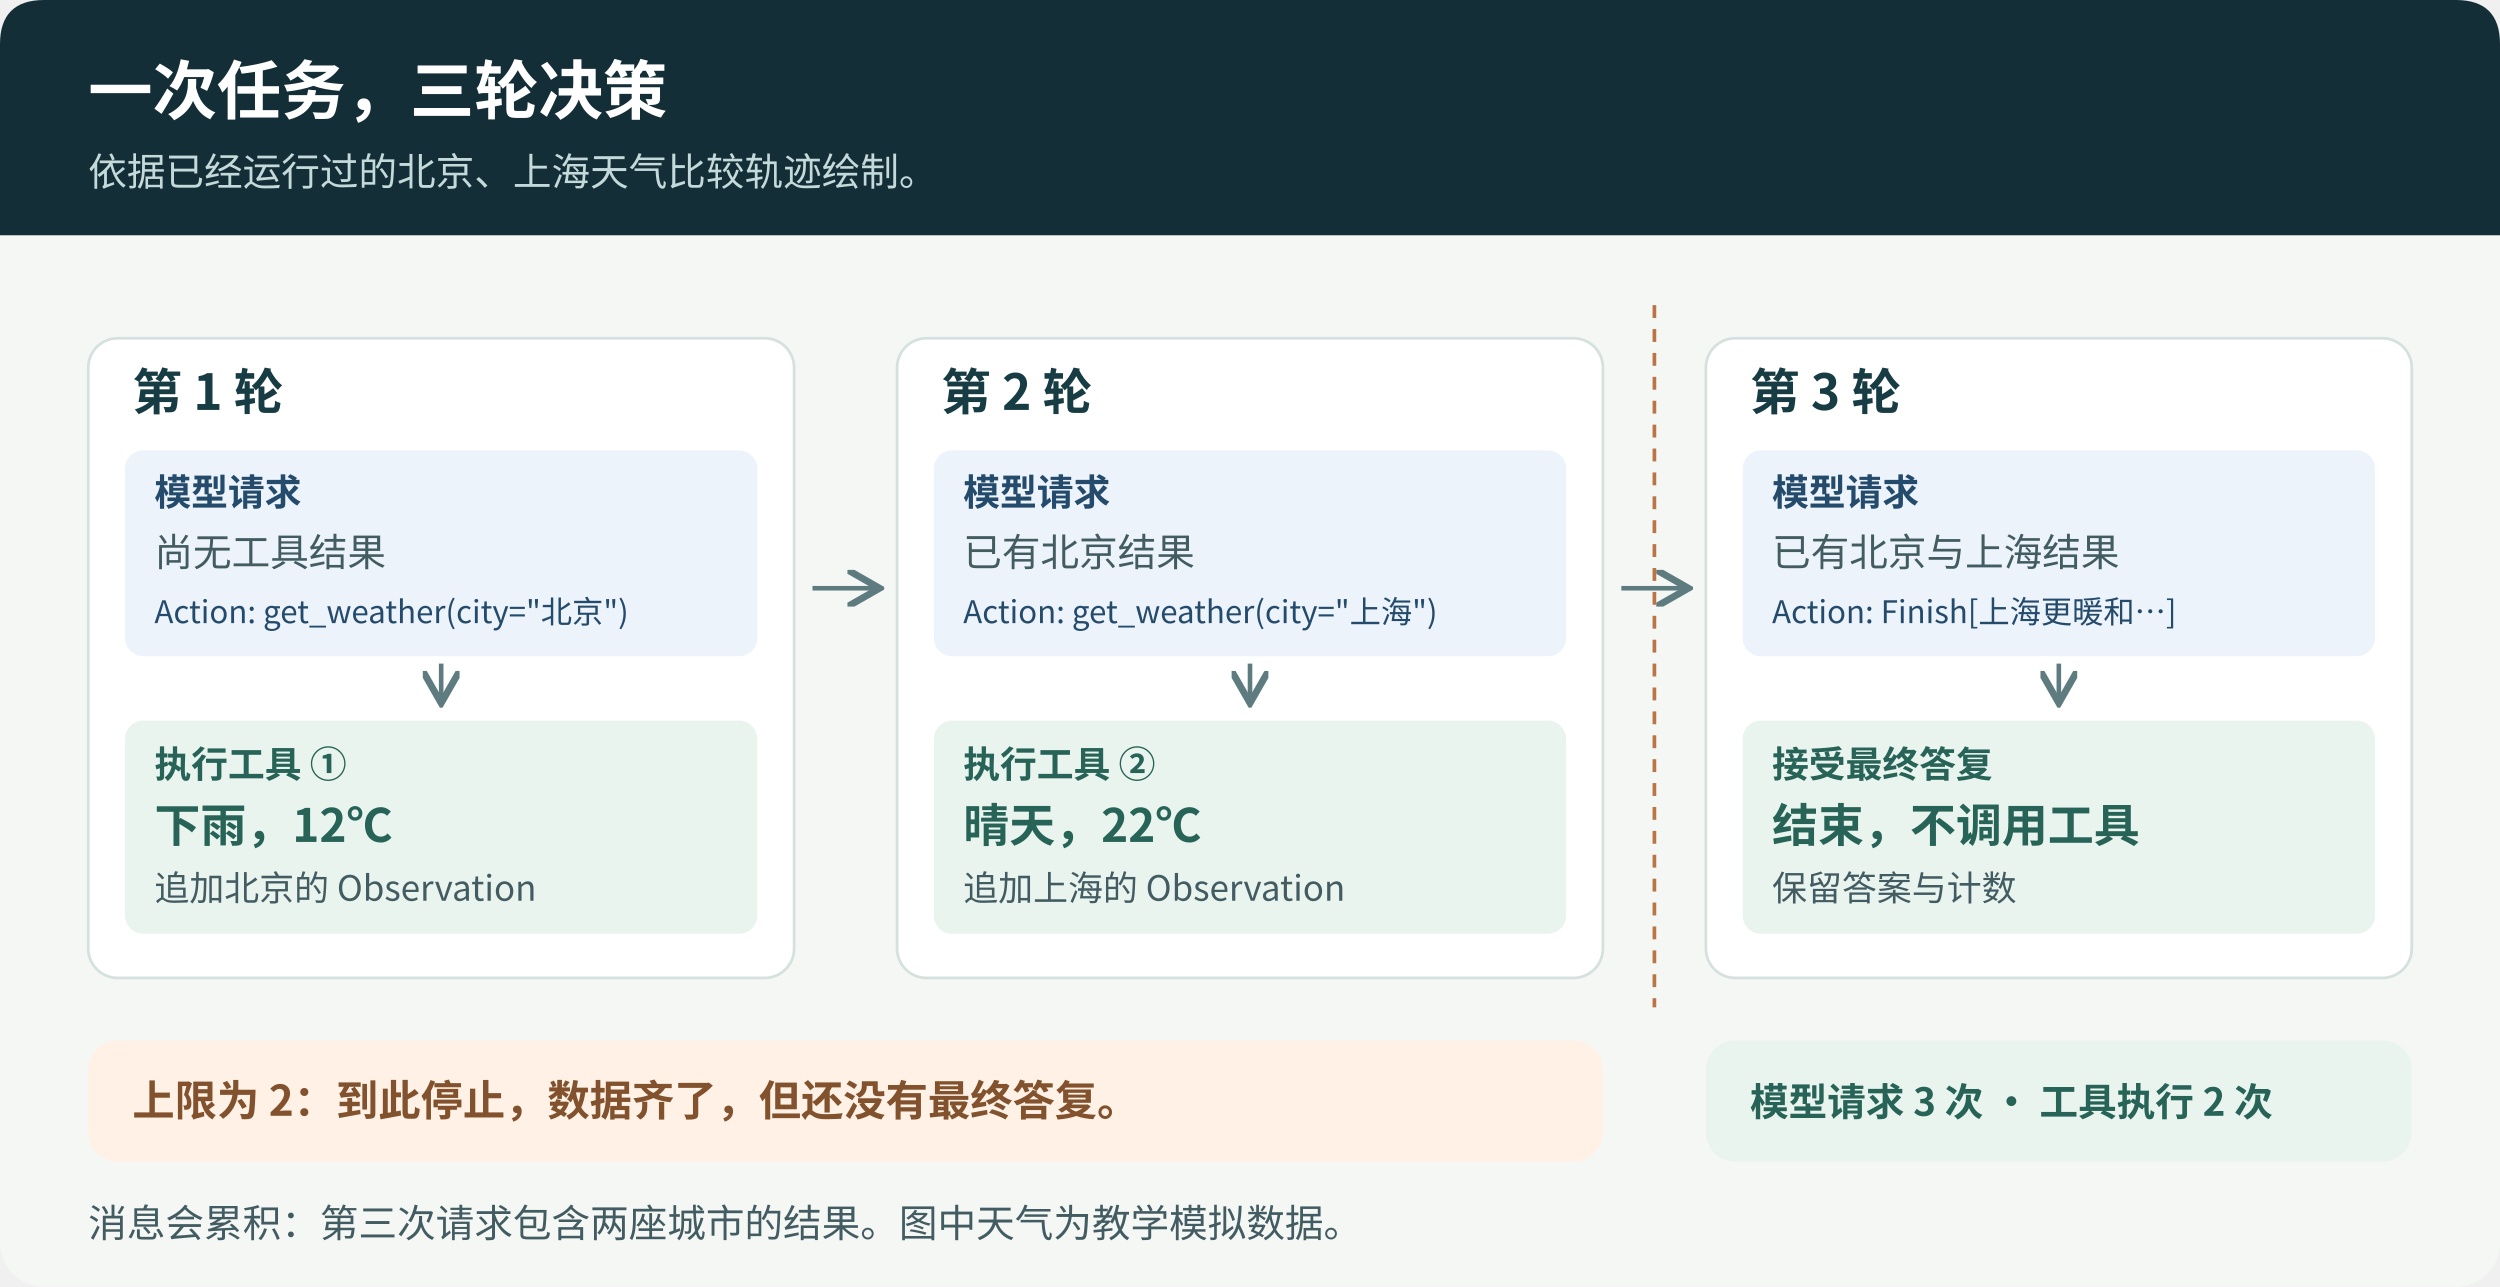
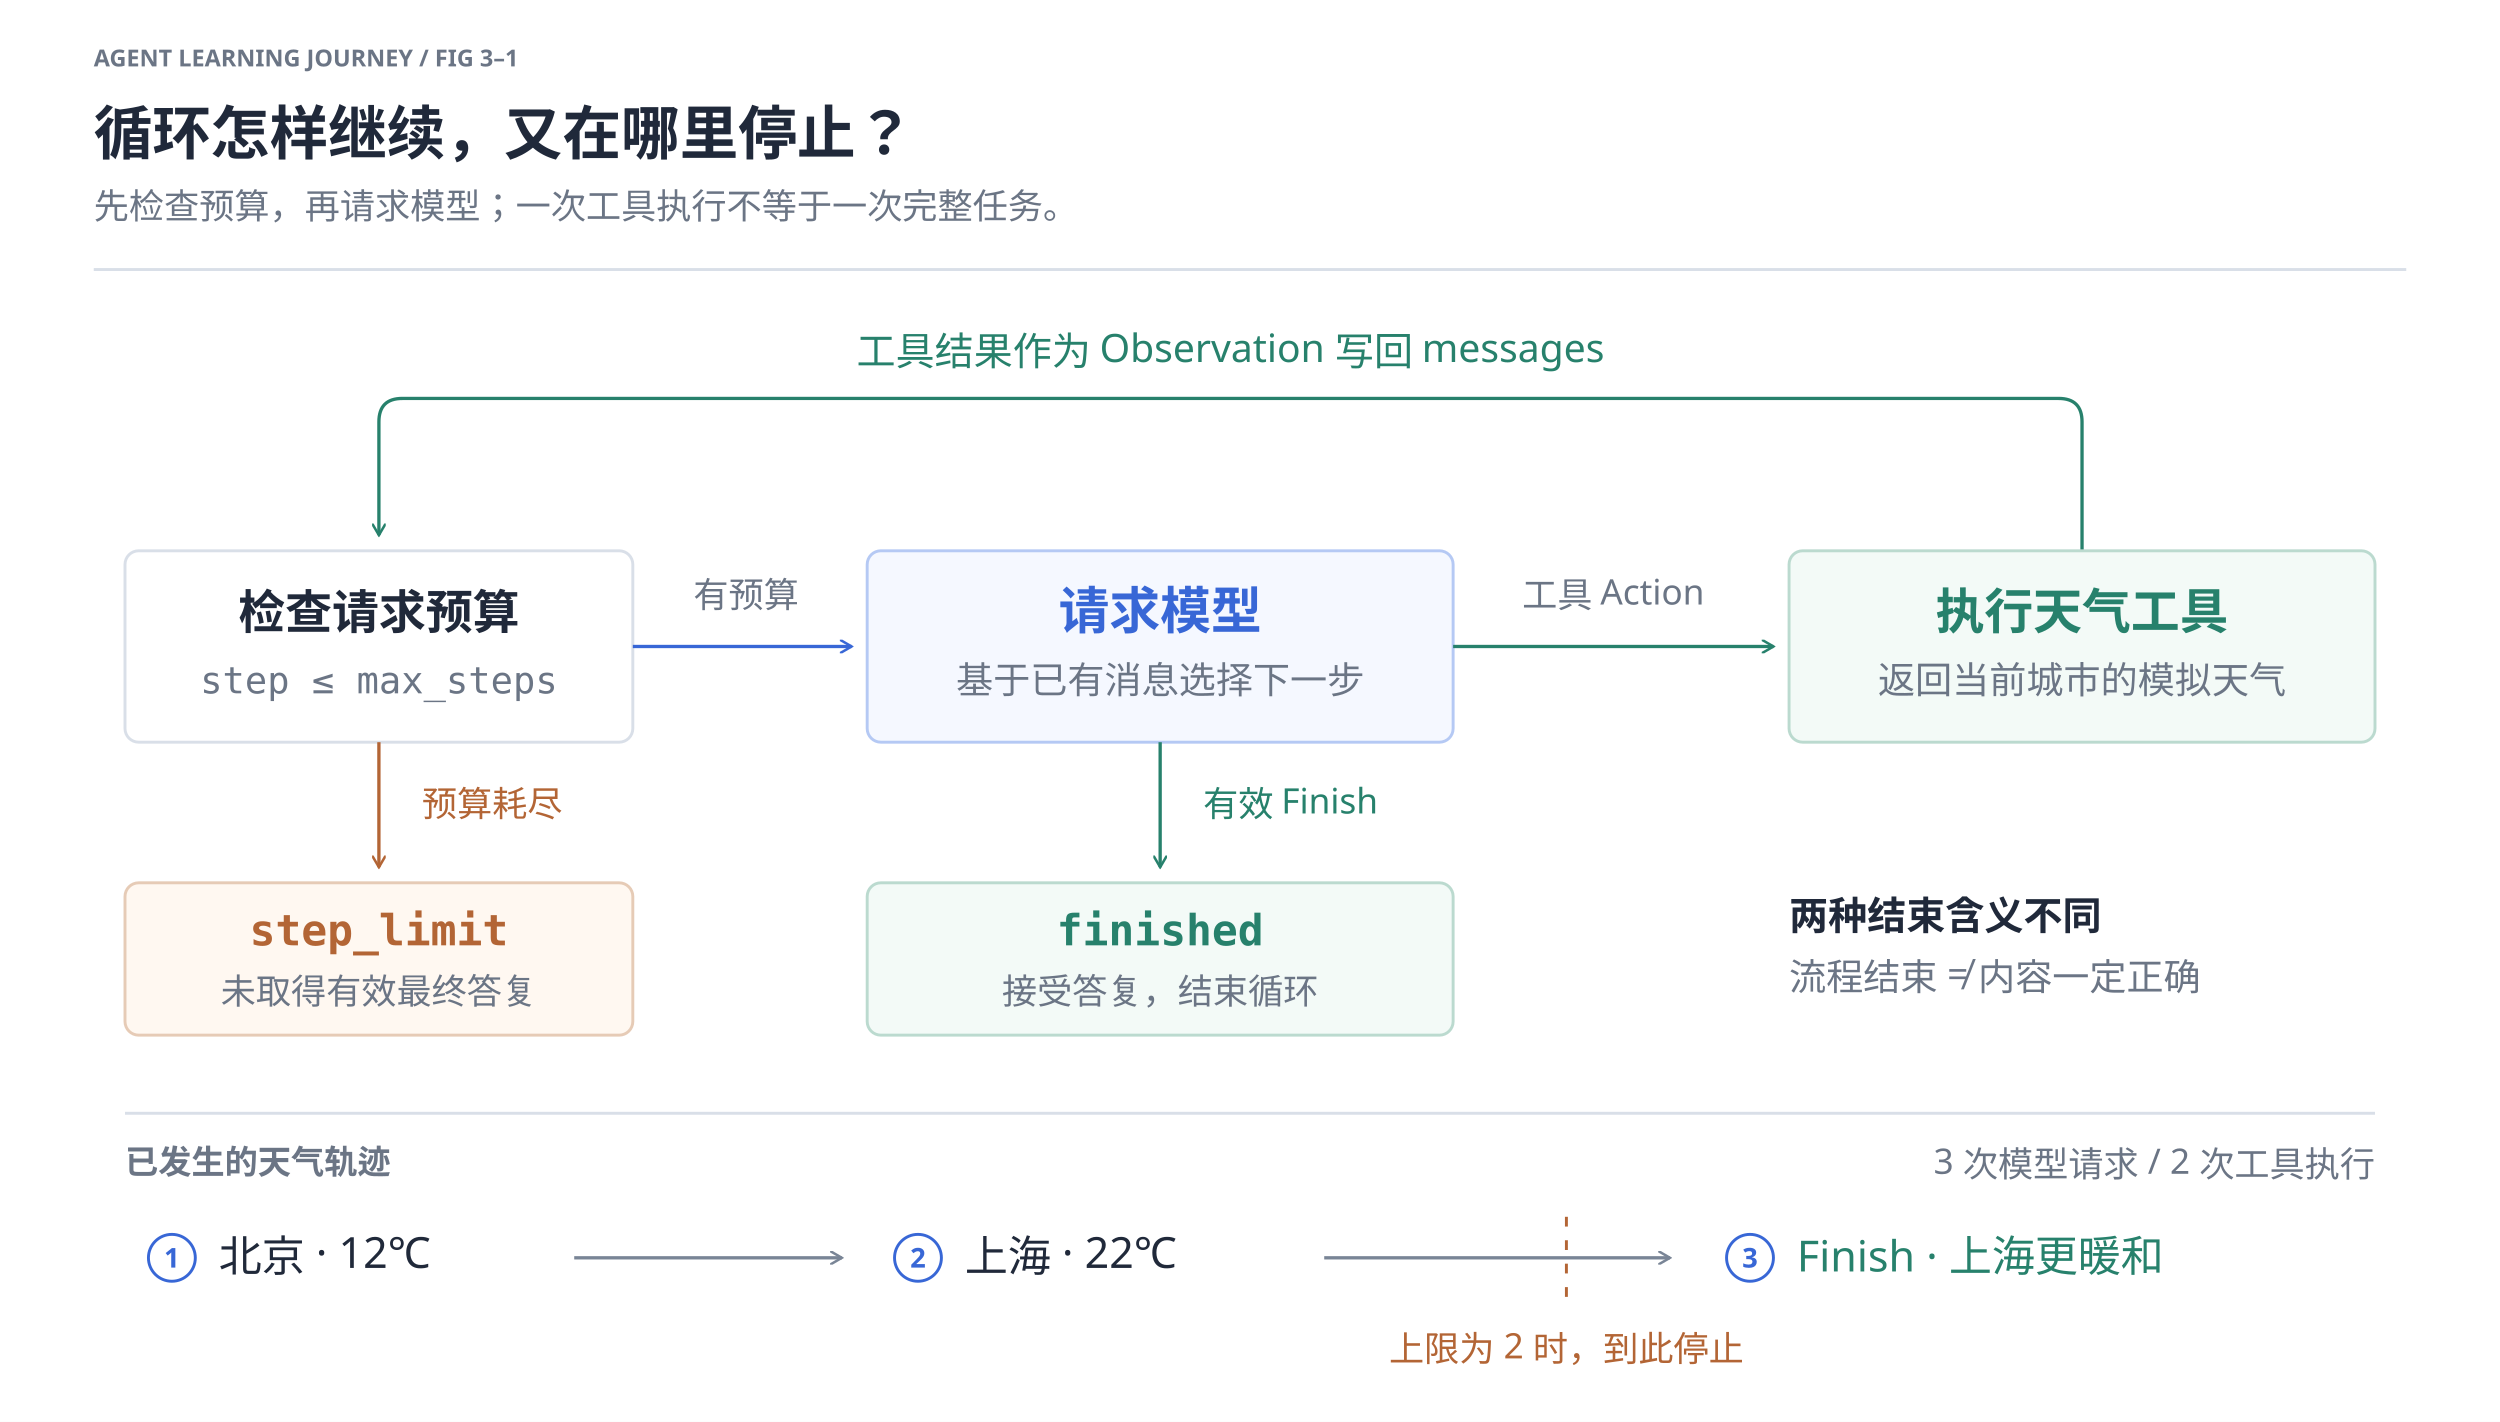
- <svg xmlns="http://www.w3.org/2000/svg" width="1360" height="700" viewBox="0 0 1360 700" role="img" aria-labelledby="title desc">
+ <svg xmlns="http://www.w3.org/2000/svg" width="1280" height="728" viewBox="0 0 1280 728" role="img" aria-labelledby="title desc">
  <defs>
-     <marker id="arrow" markerWidth="8" markerHeight="8" refX="6" refY="4" orient="auto">
-       <path d="M0 0L7 4L0 8" fill="none" stroke="#5e7c80" stroke-width="1.5" />
+     <marker id="arrow-gray" markerWidth="7" markerHeight="7" refX="6" refY="3.5" orient="auto" markerUnits="userSpaceOnUse">
+       <path d="M0 0L6 3.5L0 7" fill="none" stroke="#798596" stroke-width="1.3" />
+     </marker>
+     <marker id="arrow-blue" markerWidth="7" markerHeight="7" refX="6" refY="3.5" orient="auto" markerUnits="userSpaceOnUse">
+       <path d="M0 0L6 3.5L0 7" fill="none" stroke="#3867D6" stroke-width="1.3" />
+     </marker>
+     <marker id="arrow-green" markerWidth="7" markerHeight="7" refX="6" refY="3.5" orient="auto" markerUnits="userSpaceOnUse">
+       <path d="M0 0L6 3.5L0 7" fill="none" stroke="#27816C" stroke-width="1.3" />
+     </marker>
+     <marker id="arrow-orange" markerWidth="7" markerHeight="7" refX="6" refY="3.5" orient="auto" markerUnits="userSpaceOnUse">
+       <path d="M0 0L6 3.5L0 7" fill="none" stroke="#B36535" stroke-width="1.3" />
    </marker>
  </defs>
-   <rect width="1360" height="700" rx="24" fill="#f5f7f5" />
-   <path d="M24 0H1336Q1360 0 1360 24V128H0V24Q0 0 24 0Z" fill="#142e37" />
-   <g font-family="Microsoft YaHei, Noto Sans CJK SC, sans-serif">
-     <text x="48" y="62" font-size="35" fill="#ffffff" font-weight="700">一次任务，三轮决策</text>
-     <text x="48" y="101" font-size="21" fill="#c4d9d9" font-weight="400">依据已经运行过的北京、上海天气比较轨迹绘制。</text>
-     <rect x="48" y="184" width="384" height="348" rx="16" fill="#fff" stroke="#d5e1de" stroke-width="1.5" />
-     <text x="72" y="223" font-size="27" fill="#183c43" font-weight="700">第 1 轮</text>
-     <rect x="68" y="245" width="344" height="112" rx="10" fill="#edf3fb" stroke="none" stroke-width="1.5" />
-     <text x="84" y="275" font-size="20" fill="#244b6b" font-weight="700">模型请求</text>
-     <text x="84" y="308" font-size="21" fill="#425c62" font-weight="400">尚无工具结果</text>
-     <text x="84" y="339" font-size="17" fill="#244b6b" font-weight="400">Action: get_weather(city="北京")</text>
-     <path d="M240 361V380" fill="none" stroke="#5e7c80" stroke-width="2.5" marker-end="url(#arrow)" />
-     <rect x="68" y="392" width="344" height="116" rx="10" fill="#eaf4ef" stroke="none" stroke-width="1.5" />
-     <text x="84" y="423" font-size="20" fill="#276357" font-weight="700">执行工具 ①</text>
-     <text x="84" y="458" font-size="25" fill="#276357" font-weight="700">下雨，12℃</text>
-     <text x="84" y="490" font-size="19" fill="#425c62" font-weight="400">追加北京的 Observation</text>
-     <rect x="488" y="184" width="384" height="348" rx="16" fill="#fff" stroke="#d5e1de" stroke-width="1.5" />
-     <text x="512" y="223" font-size="27" fill="#183c43" font-weight="700">第 2 轮</text>
-     <rect x="508" y="245" width="344" height="112" rx="10" fill="#edf3fb" stroke="none" stroke-width="1.5" />
-     <text x="524" y="275" font-size="20" fill="#244b6b" font-weight="700">模型请求</text>
-     <text x="524" y="308" font-size="21" fill="#425c62" font-weight="400">已有北京结果</text>
-     <text x="524" y="339" font-size="17" fill="#244b6b" font-weight="400">Action: get_weather(city="上海")</text>
-     <path d="M680 361V380" fill="none" stroke="#5e7c80" stroke-width="2.5" marker-end="url(#arrow)" />
-     <rect x="508" y="392" width="344" height="116" rx="10" fill="#eaf4ef" stroke="none" stroke-width="1.5" />
-     <text x="524" y="423" font-size="20" fill="#276357" font-weight="700">执行工具 ②</text>
-     <text x="524" y="458" font-size="25" fill="#276357" font-weight="700">晴天，22℃</text>
-     <text x="524" y="490" font-size="19" fill="#425c62" font-weight="400">追加上海的 Observation</text>
-     <rect x="928" y="184" width="384" height="348" rx="16" fill="#fff" stroke="#d5e1de" stroke-width="1.5" />
-     <text x="952" y="223" font-size="27" fill="#183c43" font-weight="700">第 3 轮</text>
-     <rect x="948" y="245" width="344" height="112" rx="10" fill="#edf3fb" stroke="none" stroke-width="1.5" />
-     <text x="964" y="275" font-size="20" fill="#244b6b" font-weight="700">模型请求</text>
-     <text x="964" y="308" font-size="21" fill="#425c62" font-weight="400">已有北京与上海结果</text>
-     <text x="964" y="339" font-size="17" fill="#244b6b" font-weight="400">Action: Finish[上海更暖和…]</text>
-     <path d="M1120 361V380" fill="none" stroke="#5e7c80" stroke-width="2.5" marker-end="url(#arrow)" />
-     <rect x="948" y="392" width="344" height="116" rx="10" fill="#eaf4ef" stroke="none" stroke-width="1.5" />
-     <text x="964" y="423" font-size="20" fill="#276357" font-weight="700">接受最终答复</text>
-     <text x="964" y="458" font-size="25" fill="#276357" font-weight="700">结束，不调用工具</text>
-     <text x="964" y="490" font-size="19" fill="#425c62" font-weight="400">保留答案与计数</text>
-     <path d="M442 320H476" fill="none" stroke="#5e7c80" stroke-width="2.5" marker-end="url(#arrow)" />
-     <path d="M882 320H916" fill="none" stroke="#5e7c80" stroke-width="2.5" marker-end="url(#arrow)" />
-     <path d="M900 166V548" fill="none" stroke="#ba7546" stroke-width="2" stroke-dasharray="7 6" />
-     <rect x="48" y="566" width="824" height="66" rx="16" fill="#fff1e5" stroke="none" stroke-width="1.5" />
-     <text x="72" y="607" font-size="23" fill="#81522d" font-weight="700">上限为 2：到此停止，数据齐了，但还没有最终答复。</text>
-     <rect x="928" y="566" width="384" height="66" rx="16" fill="#eaf4ef" stroke="none" stroke-width="1.5" />
-     <text x="952" y="607" font-size="21" fill="#276357" font-weight="700">模型请求 3 次 · 工具执行 2 次</text>
-     <text x="48" y="673" font-size="21" fill="#425c62" font-weight="400">消息会累积：第三次请求包含两座城市的结果。图中天气为教学模拟数据。</text>
+   <rect width="1280" height="728" fill="white" />
+   <g font-family="Segoe UI, Microsoft YaHei, sans-serif">
+     <text x="48" y="34" font-size="12" fill="#6B7585" font-weight="600" text-anchor="start">AGENT LEARNING JOURNEY   /   FIG 3–1</text>
+     <text x="48" y="79" font-size="30" fill="#20293A" font-weight="600" text-anchor="start">循环怎样继续，又在哪里停止？</text>
+     <text x="48" y="112" font-size="18" fill="#6B7585" font-weight="400" text-anchor="start">先检查预算，再请求模型；一次工具执行不等于一次完整任务。</text>
+     <path d="M48 138H1232" fill="none" stroke="#D9DFE8" stroke-width="1.5" />
+     <path d="M1066 282V216Q1066 204 1054 204H206Q194 204 194 216V274" fill="none" stroke="#27816C" stroke-width="1.7" marker-end="url(#arrow-green)" />
+     <text x="630" y="187" font-size="20" fill="#27816C" font-weight="400" text-anchor="middle">工具结果作为 Observation 写回 messages</text>
+     <rect x="64" y="282" width="260" height="98" rx="7" fill="#FFFFFF" stroke="#D9DFE8" stroke-width="1.5" />
+     <text x="194" y="322" font-size="24" fill="#20293A" font-weight="600" text-anchor="middle">检查请求预算</text>
+     <text x="194" y="355" font-size="19" fill="#6B7585" font-weight="400" text-anchor="middle" font-family="Consolas, Microsoft YaHei, monospace">step ≤ max_steps</text>
+     <path d="M324 331H436" fill="none" stroke="#3867D6" stroke-width="1.7" marker-end="url(#arrow-blue)" />
+     <text x="382" y="311" font-size="18" fill="#6B7585" font-weight="400" text-anchor="middle">有预算</text>
+     <rect x="444" y="282" width="300" height="98" rx="7" fill="#F5F8FF" stroke="#B5C9F4" stroke-width="1.5" />
+     <text x="594" y="322" font-size="26" fill="#3867D6" font-weight="600" text-anchor="middle">请求模型</text>
+     <text x="594" y="355" font-size="19" fill="#6B7585" font-weight="400" text-anchor="middle">基于已有消息选择下一步</text>
+     <path d="M744 331H908" fill="none" stroke="#27816C" stroke-width="1.7" marker-end="url(#arrow-green)" />
+     <text x="826" y="311" font-size="18" fill="#6B7585" font-weight="400" text-anchor="middle">工具 Action</text>
+     <rect x="916" y="282" width="300" height="98" rx="7" fill="#F3FAF7" stroke="#BBDACF" stroke-width="1.5" />
+     <text x="1066" y="322" font-size="25" fill="#27816C" font-weight="600" text-anchor="middle">执行天气工具</text>
+     <text x="1066" y="355" font-size="19" fill="#6B7585" font-weight="400" text-anchor="middle">返回当前城市的模拟天气</text>
+     <path d="M194 380V444" fill="none" stroke="#B36535" stroke-width="1.7" marker-end="url(#arrow-orange)" />
+     <text x="216" y="418" font-size="18" fill="#B36535" font-weight="400" text-anchor="start">预算耗尽</text>
+     <rect x="64" y="452" width="260" height="78" rx="7" fill="#FFF8F1" stroke="#E6CBB6" stroke-width="1.5" />
+     <text x="194" y="484" font-size="22" fill="#B36535" font-weight="600" text-anchor="middle" font-family="Consolas, Microsoft YaHei, monospace">step_limit</text>
+     <text x="194" y="514" font-size="18" fill="#6B7585" font-weight="400" text-anchor="middle">未取得有效最终答复</text>
+     <path d="M594 380V444" fill="none" stroke="#27816C" stroke-width="1.7" marker-end="url(#arrow-green)" />
+     <text x="616" y="418" font-size="18" fill="#27816C" font-weight="400" text-anchor="start">有效 Finish</text>
+     <rect x="444" y="452" width="300" height="78" rx="7" fill="#F3FAF7" stroke="#BBDACF" stroke-width="1.5" />
+     <text x="594" y="484" font-size="22" fill="#27816C" font-weight="600" text-anchor="middle" font-family="Consolas, Microsoft YaHei, monospace">finished</text>
+     <text x="594" y="514" font-size="18" fill="#6B7585" font-weight="400" text-anchor="middle">接受答复，结束循环</text>
+     <text x="916" y="476" font-size="20" fill="#20293A" font-weight="600" text-anchor="start">两种结束含义不同</text>
+     <text x="916" y="507" font-size="19" fill="#6B7585" font-weight="400" text-anchor="start">流程结束 ≠ 内容一定正确</text>
+     <path d="M64 570H1216" fill="none" stroke="#D9DFE8" stroke-width="1.5" />
+     <text x="64" y="601" font-size="17" fill="#6B7585" font-weight="600" text-anchor="start">已发生的天气轨迹</text>
+     <text x="1216" y="601" font-size="18" fill="#6B7585" font-weight="400" text-anchor="end">3 次模型请求 / 2 次工具执行</text>
+     <circle cx="88" cy="644" r="12" fill="white" stroke="#3867D6" stroke-width="1.5" />
+     <text x="88" y="649" font-size="14" fill="#3867D6" font-weight="600" text-anchor="middle">1</text>
+     <text x="112" y="651" font-size="22" fill="#20293A" font-weight="400" text-anchor="start">北京 · 12℃</text>
+     <path d="M294 644H431" fill="none" stroke="#798596" stroke-width="1.7" marker-end="url(#arrow-gray)" />
+     <circle cx="470" cy="644" r="12" fill="white" stroke="#3867D6" stroke-width="1.5" />
+     <text x="470" y="649" font-size="14" fill="#3867D6" font-weight="600" text-anchor="middle">2</text>
+     <text x="494" y="651" font-size="22" fill="#20293A" font-weight="400" text-anchor="start">上海 · 22℃</text>
+     <path d="M678 644H855" fill="none" stroke="#798596" stroke-width="1.7" marker-end="url(#arrow-gray)" />
+     <circle cx="896" cy="644" r="12" fill="white" stroke="#3867D6" stroke-width="1.5" />
+     <text x="896" y="649" font-size="14" fill="#3867D6" font-weight="600" text-anchor="middle">3</text>
+     <text x="920" y="651" font-size="22" fill="#27816C" font-weight="400" text-anchor="start">Finish · 上海更暖和</text>
+     <path d="M802 623V669" fill="none" stroke="#B36535" stroke-width="1.5" stroke-dasharray="5 7" />
+     <text x="802" y="697" font-size="18" fill="#B36535" font-weight="400" text-anchor="middle">上限为 2 时，到此停止</text>
  </g>
</svg>
